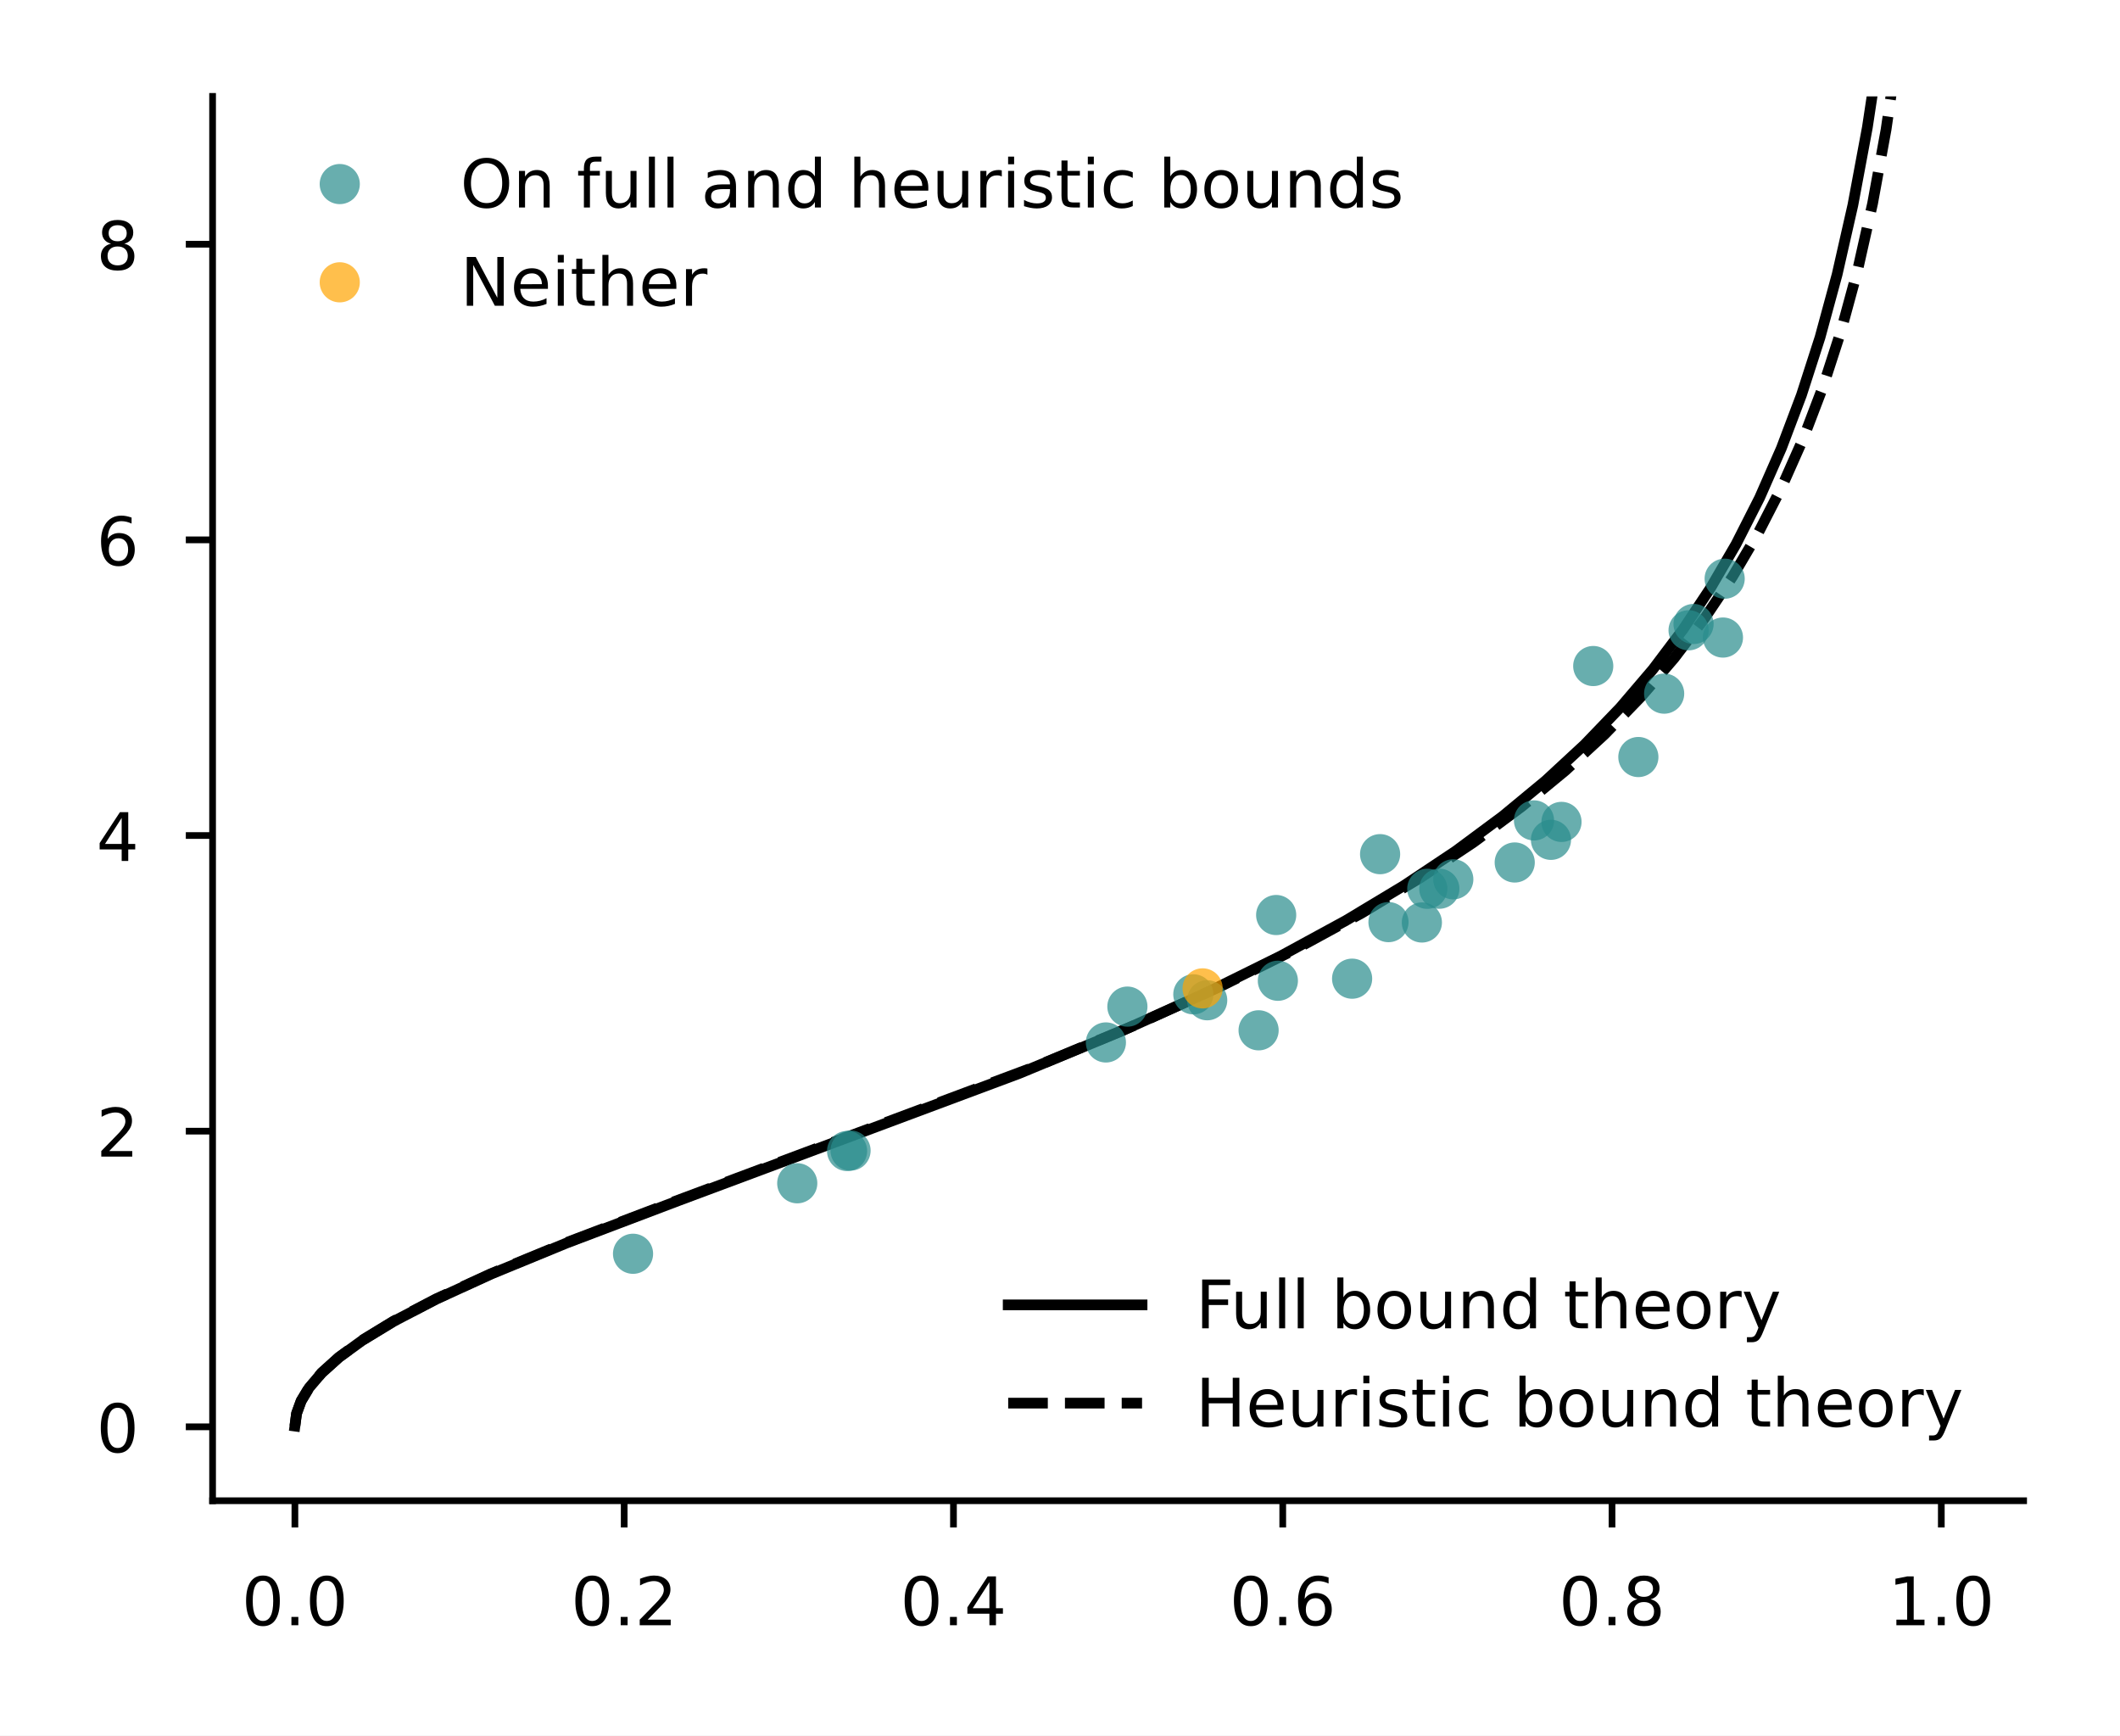
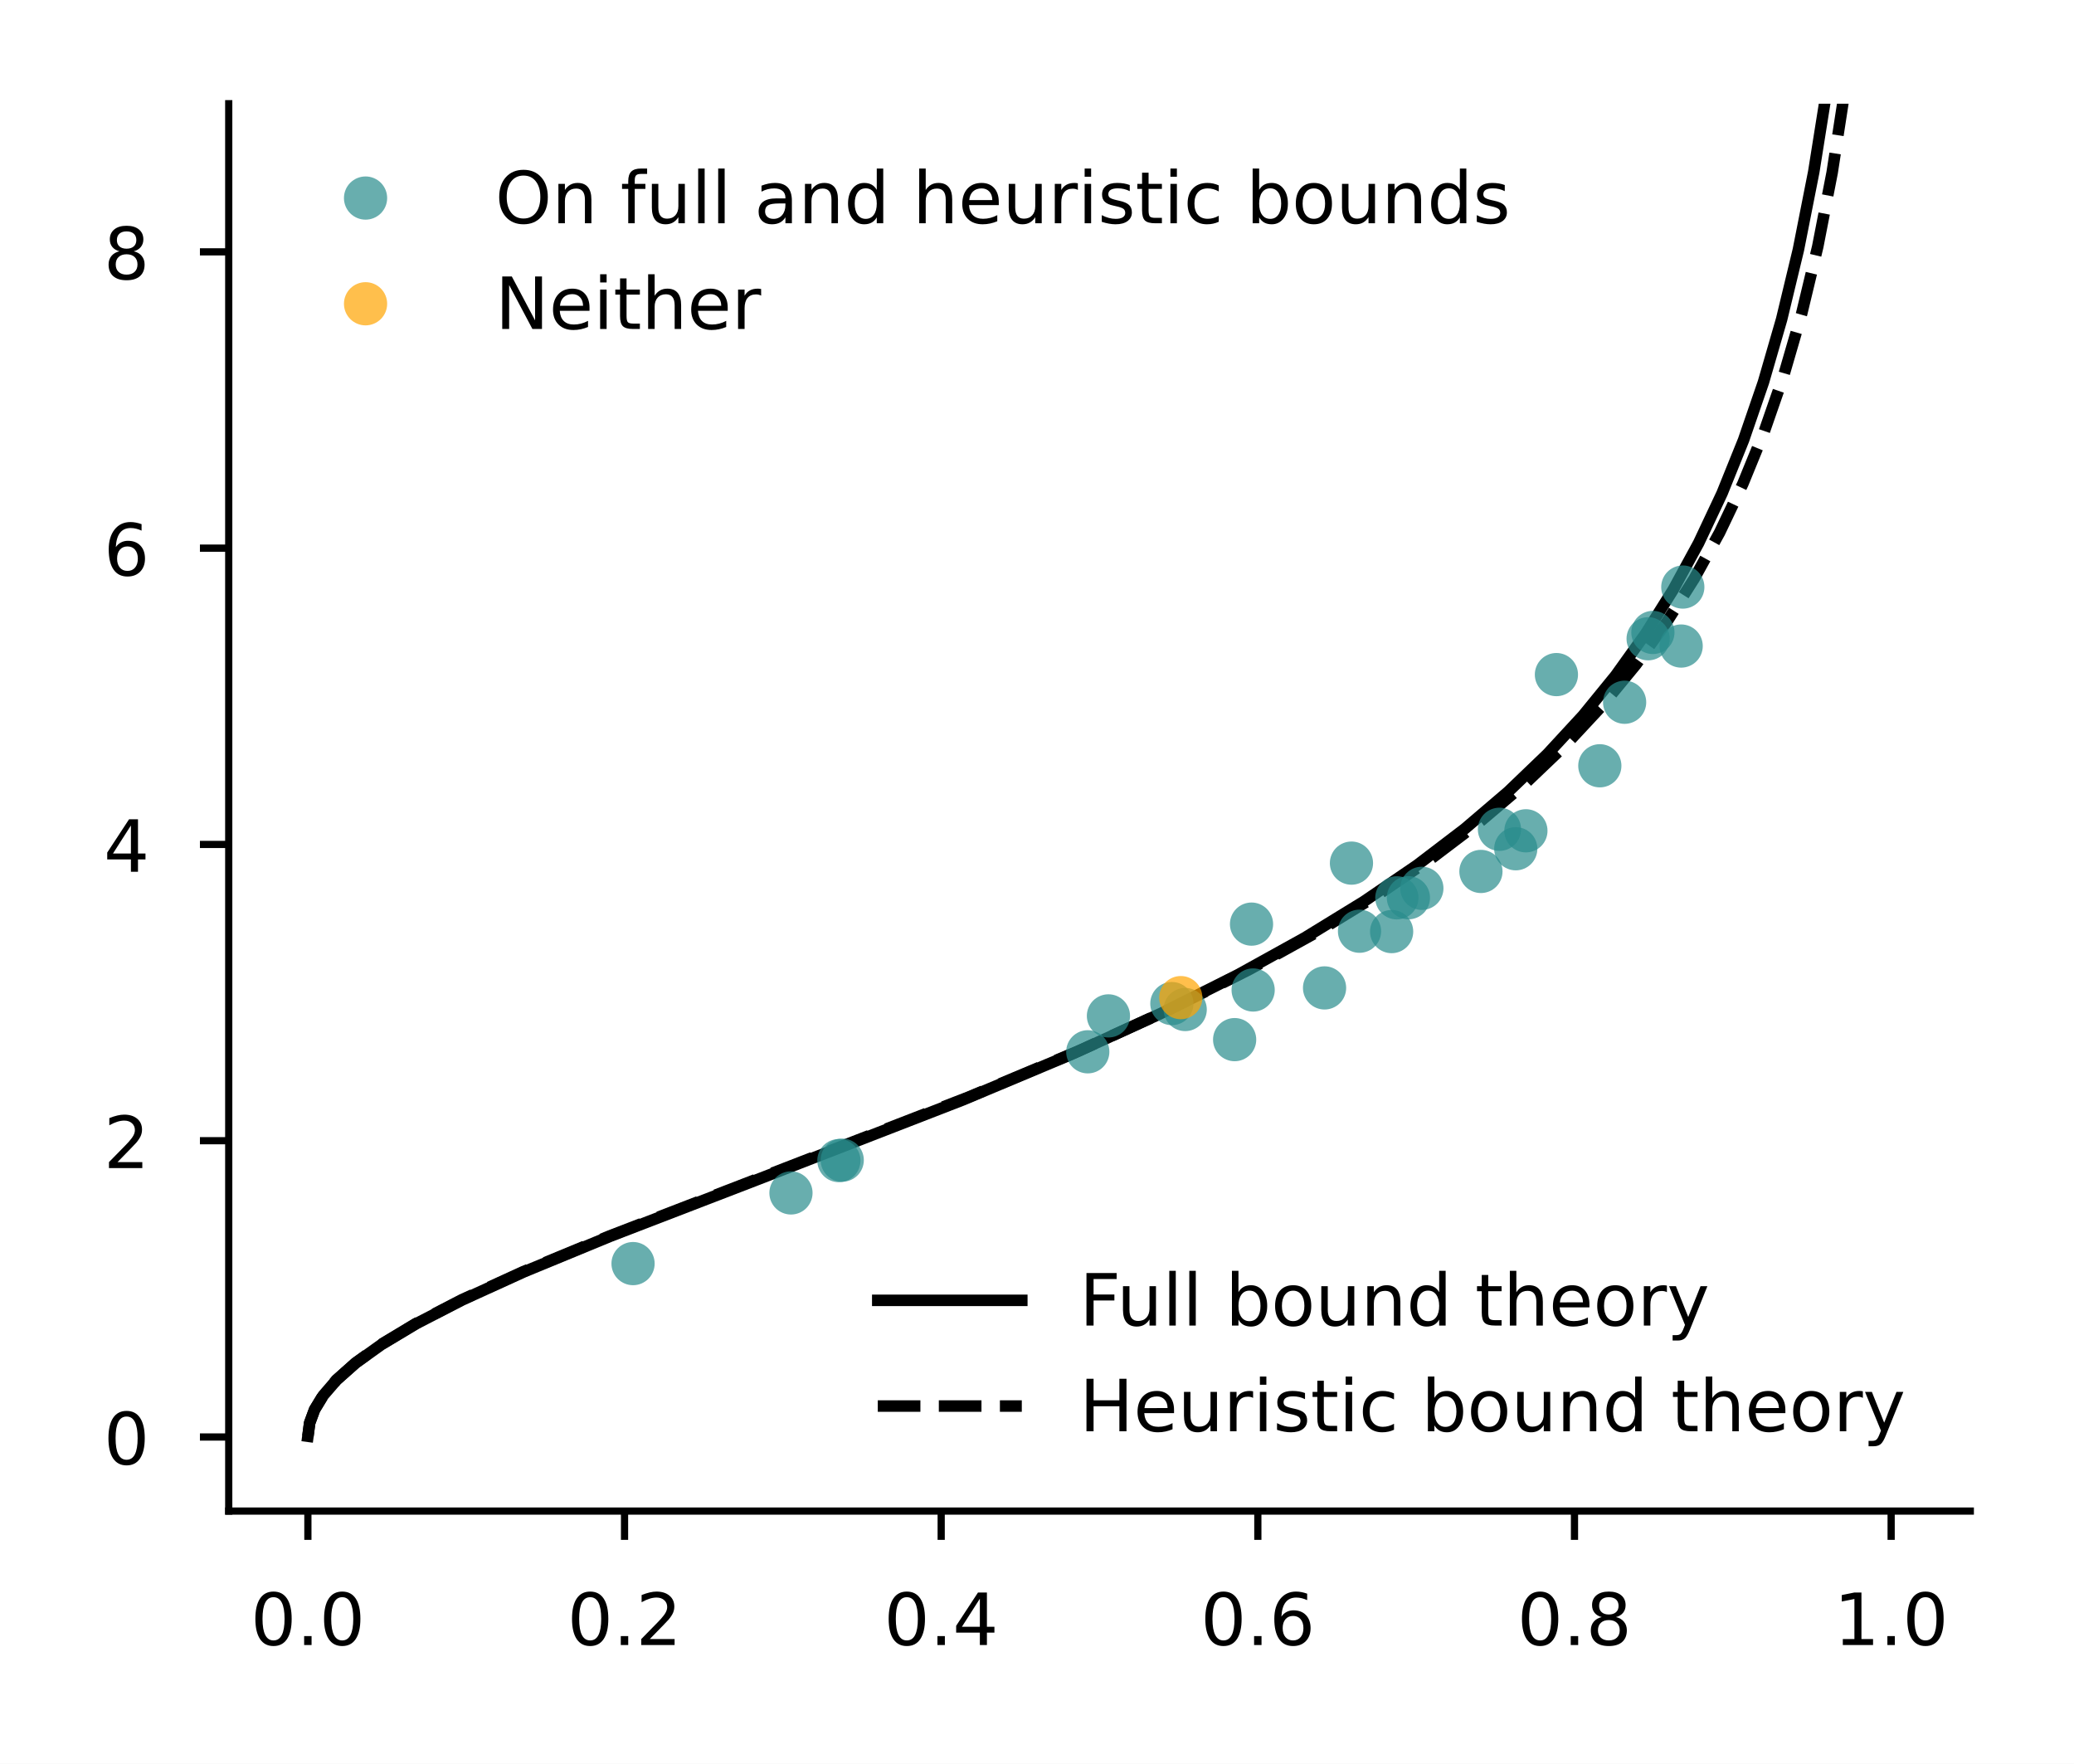
- <svg xmlns="http://www.w3.org/2000/svg" xmlns:xlink="http://www.w3.org/1999/xlink" width="158.371pt" height="129.639pt" viewBox="0 0 158.371 129.639" version="1.1">
+ <svg xmlns="http://www.w3.org/2000/svg" xmlns:xlink="http://www.w3.org/1999/xlink" width="144.001pt" height="122.439pt" viewBox="0 0 144.001 122.439" version="1.1">
  <defs>
    <style type="text/css">*{stroke-linejoin: round; stroke-linecap: butt}</style>
  </defs>
  <g id="figure_1">
    <g id="patch_1">
-       <path d="M 0 129.639  L 158.371 129.639  L 158.371 0  L 0 0  z " style="fill: #ffffff" />
+       <path d="M 0 122.439  L 144.001 122.439  L 144.001 0  L 0 0  z " style="fill: #ffffff" />
    </g>
    <g id="axes_1">
      <g id="patch_2">
-         <path d="M 15.881 112.1  L 151.171 112.1  L 151.171 7.2  L 15.881 7.2  z " style="fill: #ffffff" />
+         <path d="M 15.881 104.9  L 136.801 104.9  L 136.801 7.2  L 15.881 7.2  z " style="fill: #ffffff" />
      </g>
      <g id="matplotlib.axis_1">
        <g id="xtick_1">
          <g id="line2d_1">
            <defs>
-               <path id="m9c95bf9e25" d="M 0 0  L 0 2  " style="stroke: #000000; stroke-width: 0.5" />
+               <path id="m057f0fe4e8" d="M 0 0  L 0 2  " style="stroke: #000000; stroke-width: 0.5" />
            </defs>
            <g>
-               <use xlink:href="#m9c95bf9e25" x="22.03" y="112.1" style="stroke: #000000; stroke-width: 0.5" />
+               <use xlink:href="#m057f0fe4e8" x="21.377" y="104.9" style="stroke: #000000; stroke-width: 0.5" />
            </g>
          </g>
          <g id="text_1">
-             <g transform="translate(18.05464 121.3992) scale(0.05 -0.05)">
+             <g transform="translate(17.40149 114.1992) scale(0.05 -0.05)">
              <defs>
                <path id="DejaVuSans-30" d="M 2034 4250  Q 1547 4250 1301 3770  Q 1056 3291 1056 2328  Q 1056 1369 1301 889  Q 1547 409 2034 409  Q 2525 409 2770 889  Q 3016 1369 3016 2328  Q 3016 3291 2770 3770  Q 2525 4250 2034 4250  z M 2034 4750  Q 2819 4750 3233 4129  Q 3647 3509 3647 2328  Q 3647 1150 3233 529  Q 2819 -91 2034 -91  Q 1250 -91 836 529  Q 422 1150 422 2328  Q 422 3509 836 4129  Q 1250 4750 2034 4750  z " transform="scale(0.015625)" />
                <path id="DejaVuSans-2e" d="M 684 794  L 1344 794  L 1344 0  L 684 0  L 684 794  z " transform="scale(0.015625)" />
              </defs>
              <use xlink:href="#DejaVuSans-30" />
              <use xlink:href="#DejaVuSans-2e" x="63.623" />
              <use xlink:href="#DejaVuSans-30" x="95.41" />
            </g>
          </g>
        </g>
        <g id="xtick_2">
          <g id="line2d_2">
            <g>
-               <use xlink:href="#m9c95bf9e25" x="46.629" y="112.1" style="stroke: #000000; stroke-width: 0.5" />
+               <use xlink:href="#m057f0fe4e8" x="43.363" y="104.9" style="stroke: #000000; stroke-width: 0.5" />
            </g>
          </g>
          <g id="text_2">
-             <g transform="translate(42.65289 121.3992) scale(0.05 -0.05)">
+             <g transform="translate(39.38702 114.1992) scale(0.05 -0.05)">
              <defs>
                <path id="DejaVuSans-32" d="M 1228 531  L 3431 531  L 3431 0  L 469 0  L 469 531  Q 828 903 1448 1529  Q 2069 2156 2228 2338  Q 2531 2678 2651 2914  Q 2772 3150 2772 3378  Q 2772 3750 2511 3984  Q 2250 4219 1831 4219  Q 1534 4219 1204 4116  Q 875 4013 500 3803  L 500 4441  Q 881 4594 1212 4672  Q 1544 4750 1819 4750  Q 2544 4750 2975 4387  Q 3406 4025 3406 3419  Q 3406 3131 3298 2873  Q 3191 2616 2906 2266  Q 2828 2175 2409 1742  Q 1991 1309 1228 531  z " transform="scale(0.015625)" />
              </defs>
              <use xlink:href="#DejaVuSans-30" />
              <use xlink:href="#DejaVuSans-2e" x="63.623" />
              <use xlink:href="#DejaVuSans-32" x="95.41" />
            </g>
          </g>
        </g>
        <g id="xtick_3">
          <g id="line2d_3">
            <g>
-               <use xlink:href="#m9c95bf9e25" x="71.227" y="112.1" style="stroke: #000000; stroke-width: 0.5" />
+               <use xlink:href="#m057f0fe4e8" x="65.348" y="104.9" style="stroke: #000000; stroke-width: 0.5" />
            </g>
          </g>
          <g id="text_3">
-             <g transform="translate(67.25115 121.3992) scale(0.05 -0.05)">
+             <g transform="translate(61.37254 114.1992) scale(0.05 -0.05)">
              <defs>
                <path id="DejaVuSans-34" d="M 2419 4116  L 825 1625  L 2419 1625  L 2419 4116  z M 2253 4666  L 3047 4666  L 3047 1625  L 3713 1625  L 3713 1100  L 3047 1100  L 3047 0  L 2419 0  L 2419 1100  L 313 1100  L 313 1709  L 2253 4666  z " transform="scale(0.015625)" />
              </defs>
              <use xlink:href="#DejaVuSans-30" />
              <use xlink:href="#DejaVuSans-2e" x="63.623" />
              <use xlink:href="#DejaVuSans-34" x="95.41" />
            </g>
          </g>
        </g>
        <g id="xtick_4">
          <g id="line2d_4">
            <g>
-               <use xlink:href="#m9c95bf9e25" x="95.825" y="112.1" style="stroke: #000000; stroke-width: 0.5" />
+               <use xlink:href="#m057f0fe4e8" x="87.334" y="104.9" style="stroke: #000000; stroke-width: 0.5" />
            </g>
          </g>
          <g id="text_4">
-             <g transform="translate(91.84941 121.3992) scale(0.05 -0.05)">
+             <g transform="translate(83.35806 114.1992) scale(0.05 -0.05)">
              <defs>
                <path id="DejaVuSans-36" d="M 2113 2584  Q 1688 2584 1439 2293  Q 1191 2003 1191 1497  Q 1191 994 1439 701  Q 1688 409 2113 409  Q 2538 409 2786 701  Q 3034 994 3034 1497  Q 3034 2003 2786 2293  Q 2538 2584 2113 2584  z M 3366 4563  L 3366 3988  Q 3128 4100 2886 4159  Q 2644 4219 2406 4219  Q 1781 4219 1451 3797  Q 1122 3375 1075 2522  Q 1259 2794 1537 2939  Q 1816 3084 2150 3084  Q 2853 3084 3261 2657  Q 3669 2231 3669 1497  Q 3669 778 3244 343  Q 2819 -91 2113 -91  Q 1303 -91 875 529  Q 447 1150 447 2328  Q 447 3434 972 4092  Q 1497 4750 2381 4750  Q 2619 4750 2861 4703  Q 3103 4656 3366 4563  z " transform="scale(0.015625)" />
              </defs>
              <use xlink:href="#DejaVuSans-30" />
              <use xlink:href="#DejaVuSans-2e" x="63.623" />
              <use xlink:href="#DejaVuSans-36" x="95.41" />
            </g>
          </g>
        </g>
        <g id="xtick_5">
          <g id="line2d_5">
            <g>
-               <use xlink:href="#m9c95bf9e25" x="120.423" y="112.1" style="stroke: #000000; stroke-width: 0.5" />
+               <use xlink:href="#m057f0fe4e8" x="109.319" y="104.9" style="stroke: #000000; stroke-width: 0.5" />
            </g>
          </g>
          <g id="text_5">
-             <g transform="translate(116.4477 121.3992) scale(0.05 -0.05)">
+             <g transform="translate(105.3436 114.1992) scale(0.05 -0.05)">
              <defs>
                <path id="DejaVuSans-38" d="M 2034 2216  Q 1584 2216 1326 1975  Q 1069 1734 1069 1313  Q 1069 891 1326 650  Q 1584 409 2034 409  Q 2484 409 2743 651  Q 3003 894 3003 1313  Q 3003 1734 2745 1975  Q 2488 2216 2034 2216  z M 1403 2484  Q 997 2584 770 2862  Q 544 3141 544 3541  Q 544 4100 942 4425  Q 1341 4750 2034 4750  Q 2731 4750 3128 4425  Q 3525 4100 3525 3541  Q 3525 3141 3298 2862  Q 3072 2584 2669 2484  Q 3125 2378 3379 2068  Q 3634 1759 3634 1313  Q 3634 634 3220 271  Q 2806 -91 2034 -91  Q 1263 -91 848 271  Q 434 634 434 1313  Q 434 1759 690 2068  Q 947 2378 1403 2484  z M 1172 3481  Q 1172 3119 1398 2916  Q 1625 2713 2034 2713  Q 2441 2713 2670 2916  Q 2900 3119 2900 3481  Q 2900 3844 2670 4047  Q 2441 4250 2034 4250  Q 1625 4250 1398 4047  Q 1172 3844 1172 3481  z " transform="scale(0.015625)" />
              </defs>
              <use xlink:href="#DejaVuSans-30" />
              <use xlink:href="#DejaVuSans-2e" x="63.623" />
              <use xlink:href="#DejaVuSans-38" x="95.41" />
            </g>
          </g>
        </g>
        <g id="xtick_6">
          <g id="line2d_6">
            <g>
-               <use xlink:href="#m9c95bf9e25" x="145.022" y="112.1" style="stroke: #000000; stroke-width: 0.5" />
+               <use xlink:href="#m057f0fe4e8" x="131.305" y="104.9" style="stroke: #000000; stroke-width: 0.5" />
            </g>
          </g>
          <g id="text_6">
-             <g transform="translate(141.0459 121.3992) scale(0.05 -0.05)">
+             <g transform="translate(127.3291 114.1992) scale(0.05 -0.05)">
              <defs>
                <path id="DejaVuSans-31" d="M 794 531  L 1825 531  L 1825 4091  L 703 3866  L 703 4441  L 1819 4666  L 2450 4666  L 2450 531  L 3481 531  L 3481 0  L 794 0  L 794 531  z " transform="scale(0.015625)" />
              </defs>
              <use xlink:href="#DejaVuSans-31" />
              <use xlink:href="#DejaVuSans-2e" x="63.623" />
              <use xlink:href="#DejaVuSans-30" x="95.41" />
            </g>
          </g>
        </g>
      </g>
      <g id="matplotlib.axis_2">
        <g id="ytick_1">
          <g id="line2d_7">
            <defs>
-               <path id="me7a0c58dff" d="M 0 0  L -2 0  " style="stroke: #000000; stroke-width: 0.5" />
+               <path id="m18bd656905" d="M 0 0  L -2 0  " style="stroke: #000000; stroke-width: 0.5" />
            </defs>
            <g>
-               <use xlink:href="#me7a0c58dff" x="15.881" y="106.579" style="stroke: #000000; stroke-width: 0.5" />
+               <use xlink:href="#m18bd656905" x="15.881" y="99.758" style="stroke: #000000; stroke-width: 0.5" />
            </g>
          </g>
          <g id="text_7">
-             <g transform="translate(7.2 108.4786) scale(0.05 -0.05)">
+             <g transform="translate(7.2 101.6575) scale(0.05 -0.05)">
              <use xlink:href="#DejaVuSans-30" />
            </g>
          </g>
        </g>
        <g id="ytick_2">
          <g id="line2d_8">
            <g>
-               <use xlink:href="#me7a0c58dff" x="15.881" y="84.495" style="stroke: #000000; stroke-width: 0.5" />
+               <use xlink:href="#m18bd656905" x="15.881" y="79.189" style="stroke: #000000; stroke-width: 0.5" />
            </g>
          </g>
          <g id="text_8">
-             <g transform="translate(7.2 86.39435) scale(0.05 -0.05)">
+             <g transform="translate(7.2 81.08908) scale(0.05 -0.05)">
              <use xlink:href="#DejaVuSans-32" />
            </g>
          </g>
        </g>
        <g id="ytick_3">
          <g id="line2d_9">
            <g>
-               <use xlink:href="#me7a0c58dff" x="15.881" y="62.411" style="stroke: #000000; stroke-width: 0.5" />
+               <use xlink:href="#m18bd656905" x="15.881" y="58.621" style="stroke: #000000; stroke-width: 0.5" />
            </g>
          </g>
          <g id="text_9">
-             <g transform="translate(7.2 64.31014) scale(0.05 -0.05)">
+             <g transform="translate(7.2 60.52066) scale(0.05 -0.05)">
              <use xlink:href="#DejaVuSans-34" />
            </g>
          </g>
        </g>
        <g id="ytick_4">
          <g id="line2d_10">
            <g>
-               <use xlink:href="#me7a0c58dff" x="15.881" y="40.326" style="stroke: #000000; stroke-width: 0.5" />
+               <use xlink:href="#m18bd656905" x="15.881" y="38.053" style="stroke: #000000; stroke-width: 0.5" />
            </g>
          </g>
          <g id="text_10">
-             <g transform="translate(7.2 42.22592) scale(0.05 -0.05)">
+             <g transform="translate(7.2 39.95224) scale(0.05 -0.05)">
              <use xlink:href="#DejaVuSans-36" />
            </g>
          </g>
        </g>
        <g id="ytick_5">
          <g id="line2d_11">
            <g>
-               <use xlink:href="#me7a0c58dff" x="15.881" y="18.242" style="stroke: #000000; stroke-width: 0.5" />
+               <use xlink:href="#m18bd656905" x="15.881" y="17.484" style="stroke: #000000; stroke-width: 0.5" />
            </g>
          </g>
          <g id="text_11">
-             <g transform="translate(7.2 20.14172) scale(0.05 -0.05)">
+             <g transform="translate(7.2 19.38382) scale(0.05 -0.05)">
              <use xlink:href="#DejaVuSans-38" />
            </g>
          </g>
        </g>
      </g>
      <g id="line2d_12">
-         <path d="M 22.031 106.524  L 22.154 105.585  L 22.496 104.647  L 23.095 103.653  L 24.036 102.549  L 25.326 101.389  L 27.074 100.119  L 29.437 98.684  L 32.621 97.028  L 36.728 95.15  L 42.372 92.832  L 50.678 89.685  L 76.124 80.188  L 83.726 77.041  L 90.093 74.17  L 95.678 71.41  L 100.544 68.76  L 104.857 66.165  L 108.748 63.57  L 112.248 60.975  L 115.453 58.325  L 118.376 55.62  L 121.032 52.859  L 123.483 49.988  L 125.733 47.007  L 127.787 43.915  L 129.684 40.658  L 131.45 37.179  L 133.075 33.48  L 134.576 29.505  L 135.963 25.199  L 137.239 20.506  L 138.417 15.316  L 139.498 9.519  L 140.474 3.059  L 140.987 -1  L 140.987 -1  " clip-path="url(#p495492efd8)" style="fill: none; stroke: #000000; stroke-width: 0.8; stroke-linecap: square" />
+         <path d="M 21.378 99.706  L 21.5 98.781  L 21.843 97.855  L 22.438 96.878  L 23.369 95.798  L 24.701 94.616  L 26.497 93.33  L 28.9 91.89  L 32.089 90.245  L 36.378 88.291  L 42.365 85.823  L 52.514 81.915  L 66.837 76.361  L 74.434 73.173  L 80.621 70.345  L 85.95 67.671  L 90.593 65.1  L 94.698 62.58  L 98.389 60.061  L 101.695 57.541  L 104.707 54.97  L 107.439 52.348  L 109.908 49.674  L 112.173 46.897  L 114.273 43.966  L 116.175 40.932  L 117.941 37.693  L 119.564 34.247  L 121.059 30.545  L 122.438 26.534  L 123.702 22.164  L 124.866 17.33  L 125.932 11.931  L 126.898 5.863  L 127.762 -1  L 127.762 -1  " clip-path="url(#paff501b8c5)" style="fill: none; stroke: #000000; stroke-width: 0.8; stroke-linecap: square" />
      </g>
      <g id="line2d_13">
-         <path d="M 22.031 106.524  L 22.153 105.585  L 22.494 104.647  L 23.089 103.653  L 24.025 102.549  L 25.308 101.389  L 27.047 100.119  L 29.399 98.684  L 32.568 97.028  L 36.658 95.15  L 42.281 92.832  L 50.418 89.74  L 77.295 79.691  L 84.854 76.544  L 91.191 73.673  L 96.76 70.913  L 101.72 68.208  L 106.12 65.558  L 110.094 62.907  L 113.67 60.257  L 116.947 57.552  L 119.88 54.847  L 122.604 52.031  L 125.072 49.16  L 127.342 46.179  L 129.417 43.087  L 131.335 39.829  L 133.091 36.406  L 134.709 32.762  L 136.182 28.898  L 137.54 24.702  L 138.77 20.174  L 139.887 15.206  L 140.895 9.684  L 141.784 3.556  L 142.319 -1  L 142.319 -1  " clip-path="url(#p495492efd8)" style="fill: none; stroke-dasharray: 2.96,1.28; stroke-dashoffset: 0; stroke: #000000; stroke-width: 0.8" />
+         <path d="M 21.378 99.706  L 21.5 98.781  L 21.84 97.855  L 22.432 96.878  L 23.358 95.798  L 24.683 94.616  L 26.47 93.33  L 28.862 91.89  L 32.036 90.245  L 36.309 88.291  L 42.276 85.823  L 52.274 81.966  L 67.265 76.156  L 74.985 72.916  L 81.287 70.037  L 86.724 67.311  L 91.468 64.689  L 95.669 62.118  L 99.449 59.547  L 102.838 56.976  L 105.928 54.353  L 108.732 51.679  L 111.268 48.954  L 113.594 46.126  L 115.713 43.195  L 117.635 40.161  L 119.393 36.973  L 121.012 33.579  L 122.504 29.928  L 123.859 26.02  L 125.098 21.752  L 126.208 17.124  L 127.209 11.982  L 128.098 6.223  L 128.876 -0.307  L 128.947 -1  L 128.947 -1  " clip-path="url(#paff501b8c5)" style="fill: none; stroke-dasharray: 2.96,1.28; stroke-dashoffset: 0; stroke: #000000; stroke-width: 0.8" />
      </g>
      <g id="line2d_14">
        <defs>
-           <path id="m8370aeedd7" d="M 0 1.5  C 0.398 1.5 0.779 1.342 1.061 1.061  C 1.342 0.779 1.5 0.398 1.5 0  C 1.5 -0.398 1.342 -0.779 1.061 -1.061  C 0.779 -1.342 0.398 -1.5 0 -1.5  C -0.398 -1.5 -0.779 -1.342 -1.061 -1.061  C -1.342 -0.779 -1.5 -0.398 -1.5 0  C -1.5 0.398 -1.342 0.779 -1.061 1.061  C -0.779 1.342 -0.398 1.5 0 1.5  z " />
+           <path id="mcf1215b826" d="M 0 1.5  C 0.398 1.5 0.779 1.342 1.061 1.061  C 1.342 0.779 1.5 0.398 1.5 0  C 1.5 -0.398 1.342 -0.779 1.061 -1.061  C 0.779 -1.342 0.398 -1.5 0 -1.5  C -0.398 -1.5 -0.779 -1.342 -1.061 -1.061  C -1.342 -0.779 -1.5 -0.398 -1.5 0  C -1.5 0.398 -1.342 0.779 -1.061 1.061  C -0.779 1.342 -0.398 1.5 0 1.5  z " />
        </defs>
-         <g clip-path="url(#p495492efd8)">
-           <use xlink:href="#m8370aeedd7" x="82.614" y="77.868" style="fill: #298c8c; fill-opacity: 0.7" />
+         <g clip-path="url(#paff501b8c5)">
+           <use xlink:href="#mcf1215b826" x="75.526" y="73.017" style="fill: #298c8c; fill-opacity: 0.7" />
        </g>
      </g>
      <g id="line2d_15">
-         <g clip-path="url(#p495492efd8)">
-           <use xlink:href="#m8370aeedd7" x="59.557" y="88.387" style="fill: #298c8c; fill-opacity: 0.7" />
+         <g clip-path="url(#paff501b8c5)">
+           <use xlink:href="#mcf1215b826" x="54.918" y="82.814" style="fill: #298c8c; fill-opacity: 0.7" />
        </g>
      </g>
      <g id="line2d_16">
-         <g clip-path="url(#p495492efd8)">
-           <use xlink:href="#m8370aeedd7" x="116.649" y="61.394" style="fill: #298c8c; fill-opacity: 0.7" />
+         <g clip-path="url(#paff501b8c5)">
+           <use xlink:href="#mcf1215b826" x="105.946" y="57.675" style="fill: #298c8c; fill-opacity: 0.7" />
        </g>
      </g>
      <g id="line2d_17">
-         <g clip-path="url(#p495492efd8)">
-           <use xlink:href="#m8370aeedd7" x="106.622" y="66.391" style="fill: #298c8c; fill-opacity: 0.7" />
+         <g clip-path="url(#paff501b8c5)">
+           <use xlink:href="#mcf1215b826" x="96.984" y="62.328" style="fill: #298c8c; fill-opacity: 0.7" />
        </g>
      </g>
      <g id="line2d_18">
-         <g clip-path="url(#p495492efd8)">
-           <use xlink:href="#m8370aeedd7" x="89.146" y="74.273" style="fill: #298c8c; fill-opacity: 0.7" />
+         <g clip-path="url(#paff501b8c5)">
+           <use xlink:href="#mcf1215b826" x="81.364" y="69.669" style="fill: #298c8c; fill-opacity: 0.7" />
        </g>
      </g>
      <g id="line2d_19">
-         <g clip-path="url(#p495492efd8)">
-           <use xlink:href="#m8370aeedd7" x="103.098" y="63.804" style="fill: #298c8c; fill-opacity: 0.7" />
+         <g clip-path="url(#paff501b8c5)">
+           <use xlink:href="#mcf1215b826" x="93.834" y="59.919" style="fill: #298c8c; fill-opacity: 0.7" />
        </g>
      </g>
      <g id="line2d_20">
-         <g clip-path="url(#p495492efd8)">
-           <use xlink:href="#m8370aeedd7" x="103.724" y="68.88" style="fill: #298c8c; fill-opacity: 0.7" />
+         <g clip-path="url(#paff501b8c5)">
+           <use xlink:href="#mcf1215b826" x="94.393" y="64.646" style="fill: #298c8c; fill-opacity: 0.7" />
        </g>
      </g>
      <g id="line2d_21">
-         <g clip-path="url(#p495492efd8)">
-           <use xlink:href="#m8370aeedd7" x="119.02" y="49.751" style="fill: #298c8c; fill-opacity: 0.7" />
+         <g clip-path="url(#paff501b8c5)">
+           <use xlink:href="#mcf1215b826" x="108.065" y="46.831" style="fill: #298c8c; fill-opacity: 0.7" />
        </g>
      </g>
      <g id="line2d_22">
-         <g clip-path="url(#p495492efd8)">
-           <use xlink:href="#m8370aeedd7" x="122.391" y="56.548" style="fill: #298c8c; fill-opacity: 0.7" />
+         <g clip-path="url(#paff501b8c5)">
+           <use xlink:href="#mcf1215b826" x="111.078" y="53.161" style="fill: #298c8c; fill-opacity: 0.7" />
        </g>
      </g>
      <g id="line2d_23">
-         <g clip-path="url(#p495492efd8)">
-           <use xlink:href="#m8370aeedd7" x="95.461" y="73.26" style="fill: #298c8c; fill-opacity: 0.7" />
+         <g clip-path="url(#paff501b8c5)">
+           <use xlink:href="#mcf1215b826" x="87.008" y="68.726" style="fill: #298c8c; fill-opacity: 0.7" />
        </g>
      </g>
      <g id="line2d_24">
-         <g clip-path="url(#p495492efd8)">
-           <use xlink:href="#m8370aeedd7" x="84.22" y="75.191" style="fill: #298c8c; fill-opacity: 0.7" />
+         <g clip-path="url(#paff501b8c5)">
+           <use xlink:href="#mcf1215b826" x="76.961" y="70.524" style="fill: #298c8c; fill-opacity: 0.7" />
        </g>
      </g>
      <g id="line2d_25">
-         <g clip-path="url(#p495492efd8)">
-           <use xlink:href="#m8370aeedd7" x="106.219" y="68.907" style="fill: #298c8c; fill-opacity: 0.7" />
+         <g clip-path="url(#paff501b8c5)">
+           <use xlink:href="#mcf1215b826" x="96.623" y="64.672" style="fill: #298c8c; fill-opacity: 0.7" />
        </g>
      </g>
      <g id="line2d_26">
-         <g clip-path="url(#p495492efd8)">
-           <use xlink:href="#m8370aeedd7" x="90.182" y="74.716" style="fill: #298c8c; fill-opacity: 0.7" />
+         <g clip-path="url(#paff501b8c5)">
+           <use xlink:href="#mcf1215b826" x="82.29" y="70.082" style="fill: #298c8c; fill-opacity: 0.7" />
        </g>
      </g>
      <g id="line2d_27">
        <defs>
-           <path id="m769f456459" d="M 0 1.5  C 0.398 1.5 0.779 1.342 1.061 1.061  C 1.342 0.779 1.5 0.398 1.5 0  C 1.5 -0.398 1.342 -0.779 1.061 -1.061  C 0.779 -1.342 0.398 -1.5 0 -1.5  C -0.398 -1.5 -0.779 -1.342 -1.061 -1.061  C -1.342 -0.779 -1.5 -0.398 -1.5 0  C -1.5 0.398 -1.342 0.779 -1.061 1.061  C -0.779 1.342 -0.398 1.5 0 1.5  z " />
+           <path id="m509071a443" d="M 0 1.5  C 0.398 1.5 0.779 1.342 1.061 1.061  C 1.342 0.779 1.5 0.398 1.5 0  C 1.5 -0.398 1.342 -0.779 1.061 -1.061  C 0.779 -1.342 0.398 -1.5 0 -1.5  C -0.398 -1.5 -0.779 -1.342 -1.061 -1.061  C -1.342 -0.779 -1.5 -0.398 -1.5 0  C -1.5 0.398 -1.342 0.779 -1.061 1.061  C -0.779 1.342 -0.398 1.5 0 1.5  z " />
        </defs>
-         <g clip-path="url(#p495492efd8)">
-           <use xlink:href="#m769f456459" x="89.839" y="73.829" style="fill: #ffa500; fill-opacity: 0.7" />
+         <g clip-path="url(#paff501b8c5)">
+           <use xlink:href="#m509071a443" x="81.984" y="69.256" style="fill: #ffa500; fill-opacity: 0.7" />
        </g>
      </g>
      <g id="line2d_28">
-         <g clip-path="url(#p495492efd8)">
-           <use xlink:href="#m8370aeedd7" x="101.007" y="73.105" style="fill: #298c8c; fill-opacity: 0.7" />
+         <g clip-path="url(#paff501b8c5)">
+           <use xlink:href="#mcf1215b826" x="91.966" y="68.582" style="fill: #298c8c; fill-opacity: 0.7" />
        </g>
      </g>
      <g id="line2d_29">
-         <g clip-path="url(#p495492efd8)">
-           <use xlink:href="#m8370aeedd7" x="95.334" y="68.35" style="fill: #298c8c; fill-opacity: 0.7" />
+         <g clip-path="url(#paff501b8c5)">
+           <use xlink:href="#mcf1215b826" x="86.895" y="64.153" style="fill: #298c8c; fill-opacity: 0.7" />
        </g>
      </g>
      <g id="line2d_30">
-         <g clip-path="url(#p495492efd8)">
-           <use xlink:href="#m8370aeedd7" x="113.155" y="64.425" style="fill: #298c8c; fill-opacity: 0.7" />
+         <g clip-path="url(#paff501b8c5)">
+           <use xlink:href="#mcf1215b826" x="102.823" y="60.497" style="fill: #298c8c; fill-opacity: 0.7" />
        </g>
      </g>
      <g id="line2d_31">
-         <g clip-path="url(#p495492efd8)">
-           <use xlink:href="#m8370aeedd7" x="124.317" y="51.813" style="fill: #298c8c; fill-opacity: 0.7" />
+         <g clip-path="url(#paff501b8c5)">
+           <use xlink:href="#mcf1215b826" x="112.8" y="48.751" style="fill: #298c8c; fill-opacity: 0.7" />
        </g>
      </g>
      <g id="line2d_32">
-         <g clip-path="url(#p495492efd8)">
-           <use xlink:href="#m8370aeedd7" x="94.022" y="76.961" style="fill: #298c8c; fill-opacity: 0.7" />
+         <g clip-path="url(#paff501b8c5)">
+           <use xlink:href="#mcf1215b826" x="85.723" y="72.172" style="fill: #298c8c; fill-opacity: 0.7" />
        </g>
      </g>
      <g id="line2d_33">
-         <g clip-path="url(#p495492efd8)">
-           <use xlink:href="#m8370aeedd7" x="47.29" y="93.653" style="fill: #298c8c; fill-opacity: 0.7" />
+         <g clip-path="url(#paff501b8c5)">
+           <use xlink:href="#mcf1215b826" x="43.954" y="87.72" style="fill: #298c8c; fill-opacity: 0.7" />
        </g>
      </g>
      <g id="line2d_34">
-         <g clip-path="url(#p495492efd8)">
-           <use xlink:href="#m8370aeedd7" x="126.514" y="46.61" style="fill: #298c8c; fill-opacity: 0.7" />
+         <g clip-path="url(#paff501b8c5)">
+           <use xlink:href="#mcf1215b826" x="114.763" y="43.905" style="fill: #298c8c; fill-opacity: 0.7" />
        </g>
      </g>
      <g id="line2d_35">
-         <g clip-path="url(#p495492efd8)">
-           <use xlink:href="#m8370aeedd7" x="115.862" y="62.733" style="fill: #298c8c; fill-opacity: 0.7" />
+         <g clip-path="url(#paff501b8c5)">
+           <use xlink:href="#mcf1215b826" x="105.242" y="58.921" style="fill: #298c8c; fill-opacity: 0.7" />
        </g>
      </g>
      <g id="line2d_36">
-         <g clip-path="url(#p495492efd8)">
-           <use xlink:href="#m8370aeedd7" x="114.594" y="61.282" style="fill: #298c8c; fill-opacity: 0.7" />
+         <g clip-path="url(#paff501b8c5)">
+           <use xlink:href="#mcf1215b826" x="104.109" y="57.57" style="fill: #298c8c; fill-opacity: 0.7" />
        </g>
      </g>
      <g id="line2d_37">
-         <g clip-path="url(#p495492efd8)">
-           <use xlink:href="#m8370aeedd7" x="63.28" y="85.977" style="fill: #298c8c; fill-opacity: 0.7" />
+         <g clip-path="url(#paff501b8c5)">
+           <use xlink:href="#mcf1215b826" x="58.245" y="80.57" style="fill: #298c8c; fill-opacity: 0.7" />
        </g>
      </g>
      <g id="line2d_38">
-         <g clip-path="url(#p495492efd8)">
-           <use xlink:href="#m8370aeedd7" x="128.71" y="47.623" style="fill: #298c8c; fill-opacity: 0.7" />
+         <g clip-path="url(#paff501b8c5)">
+           <use xlink:href="#mcf1215b826" x="116.726" y="44.849" style="fill: #298c8c; fill-opacity: 0.7" />
        </g>
      </g>
      <g id="line2d_39">
-         <g clip-path="url(#p495492efd8)">
-           <use xlink:href="#m8370aeedd7" x="128.838" y="43.227" style="fill: #298c8c; fill-opacity: 0.7" />
+         <g clip-path="url(#paff501b8c5)">
+           <use xlink:href="#mcf1215b826" x="116.84" y="40.754" style="fill: #298c8c; fill-opacity: 0.7" />
        </g>
      </g>
      <g id="line2d_40">
-         <g clip-path="url(#p495492efd8)">
-           <use xlink:href="#m8370aeedd7" x="108.566" y="65.682" style="fill: #298c8c; fill-opacity: 0.7" />
+         <g clip-path="url(#paff501b8c5)">
+           <use xlink:href="#mcf1215b826" x="98.722" y="61.668" style="fill: #298c8c; fill-opacity: 0.7" />
        </g>
      </g>
      <g id="line2d_41">
-         <g clip-path="url(#p495492efd8)">
-           <use xlink:href="#m8370aeedd7" x="63.539" y="85.944" style="fill: #298c8c; fill-opacity: 0.7" />
+         <g clip-path="url(#paff501b8c5)">
+           <use xlink:href="#mcf1215b826" x="58.477" y="80.539" style="fill: #298c8c; fill-opacity: 0.7" />
        </g>
      </g>
      <g id="line2d_42">
-         <g clip-path="url(#p495492efd8)">
-           <use xlink:href="#m8370aeedd7" x="126.143" y="47.081" style="fill: #298c8c; fill-opacity: 0.7" />
+         <g clip-path="url(#paff501b8c5)">
+           <use xlink:href="#mcf1215b826" x="114.432" y="44.343" style="fill: #298c8c; fill-opacity: 0.7" />
        </g>
      </g>
      <g id="line2d_43">
-         <g clip-path="url(#p495492efd8)">
-           <use xlink:href="#m8370aeedd7" x="107.522" y="66.385" style="fill: #298c8c; fill-opacity: 0.7" />
+         <g clip-path="url(#paff501b8c5)">
+           <use xlink:href="#mcf1215b826" x="97.788" y="62.322" style="fill: #298c8c; fill-opacity: 0.7" />
        </g>
      </g>
      <g id="patch_3">
-         <path d="M 15.881 112.1  L 15.881 7.2  " style="fill: none; stroke: #000000; stroke-width: 0.5; stroke-linejoin: miter; stroke-linecap: square" />
+         <path d="M 15.881 104.9  L 15.881 7.2  " style="fill: none; stroke: #000000; stroke-width: 0.5; stroke-linejoin: miter; stroke-linecap: square" />
      </g>
      <g id="patch_4">
-         <path d="M 15.881 112.1  L 151.171 112.1  " style="fill: none; stroke: #000000; stroke-width: 0.5; stroke-linejoin: miter; stroke-linecap: square" />
+         <path d="M 15.881 104.9  L 136.801 104.9  " style="fill: none; stroke: #000000; stroke-width: 0.5; stroke-linejoin: miter; stroke-linecap: square" />
      </g>
      <g id="legend_1">
        <g id="line2d_44">
          <g>
-             <use xlink:href="#m8370aeedd7" x="25.381" y="13.749" style="fill: #298c8c; fill-opacity: 0.7" />
+             <use xlink:href="#mcf1215b826" x="25.381" y="13.749" style="fill: #298c8c; fill-opacity: 0.7" />
          </g>
        </g>
        <g id="text_12">
          <g transform="translate(34.38125 15.49922) scale(0.05 -0.05)">
            <defs>
              <path id="DejaVuSans-4f" d="M 2522 4238  Q 1834 4238 1429 3725  Q 1025 3213 1025 2328  Q 1025 1447 1429 934  Q 1834 422 2522 422  Q 3209 422 3611 934  Q 4013 1447 4013 2328  Q 4013 3213 3611 3725  Q 3209 4238 2522 4238  z M 2522 4750  Q 3503 4750 4090 4092  Q 4678 3434 4678 2328  Q 4678 1225 4090 567  Q 3503 -91 2522 -91  Q 1538 -91 948 565  Q 359 1222 359 2328  Q 359 3434 948 4092  Q 1538 4750 2522 4750  z " transform="scale(0.015625)" />
              <path id="DejaVuSans-6e" d="M 3513 2113  L 3513 0  L 2938 0  L 2938 2094  Q 2938 2591 2744 2837  Q 2550 3084 2163 3084  Q 1697 3084 1428 2787  Q 1159 2491 1159 1978  L 1159 0  L 581 0  L 581 3500  L 1159 3500  L 1159 2956  Q 1366 3272 1645 3428  Q 1925 3584 2291 3584  Q 2894 3584 3203 3211  Q 3513 2838 3513 2113  z " transform="scale(0.015625)" />
              <path id="DejaVuSans-20" transform="scale(0.015625)" />
              <path id="DejaVuSans-66" d="M 2375 4863  L 2375 4384  L 1825 4384  Q 1516 4384 1395 4259  Q 1275 4134 1275 3809  L 1275 3500  L 2222 3500  L 2222 3053  L 1275 3053  L 1275 0  L 697 0  L 697 3053  L 147 3053  L 147 3500  L 697 3500  L 697 3744  Q 697 4328 969 4595  Q 1241 4863 1831 4863  L 2375 4863  z " transform="scale(0.015625)" />
              <path id="DejaVuSans-75" d="M 544 1381  L 544 3500  L 1119 3500  L 1119 1403  Q 1119 906 1312 657  Q 1506 409 1894 409  Q 2359 409 2629 706  Q 2900 1003 2900 1516  L 2900 3500  L 3475 3500  L 3475 0  L 2900 0  L 2900 538  Q 2691 219 2414 64  Q 2138 -91 1772 -91  Q 1169 -91 856 284  Q 544 659 544 1381  z M 1991 3584  L 1991 3584  z " transform="scale(0.015625)" />
              <path id="DejaVuSans-6c" d="M 603 4863  L 1178 4863  L 1178 0  L 603 0  L 603 4863  z " transform="scale(0.015625)" />
              <path id="DejaVuSans-61" d="M 2194 1759  Q 1497 1759 1228 1600  Q 959 1441 959 1056  Q 959 750 1161 570  Q 1363 391 1709 391  Q 2188 391 2477 730  Q 2766 1069 2766 1631  L 2766 1759  L 2194 1759  z M 3341 1997  L 3341 0  L 2766 0  L 2766 531  Q 2569 213 2275 61  Q 1981 -91 1556 -91  Q 1019 -91 701 211  Q 384 513 384 1019  Q 384 1609 779 1909  Q 1175 2209 1959 2209  L 2766 2209  L 2766 2266  Q 2766 2663 2505 2880  Q 2244 3097 1772 3097  Q 1472 3097 1187 3025  Q 903 2953 641 2809  L 641 3341  Q 956 3463 1253 3523  Q 1550 3584 1831 3584  Q 2591 3584 2966 3190  Q 3341 2797 3341 1997  z " transform="scale(0.015625)" />
              <path id="DejaVuSans-64" d="M 2906 2969  L 2906 4863  L 3481 4863  L 3481 0  L 2906 0  L 2906 525  Q 2725 213 2448 61  Q 2172 -91 1784 -91  Q 1150 -91 751 415  Q 353 922 353 1747  Q 353 2572 751 3078  Q 1150 3584 1784 3584  Q 2172 3584 2448 3432  Q 2725 3281 2906 2969  z M 947 1747  Q 947 1113 1208 752  Q 1469 391 1925 391  Q 2381 391 2643 752  Q 2906 1113 2906 1747  Q 2906 2381 2643 2742  Q 2381 3103 1925 3103  Q 1469 3103 1208 2742  Q 947 2381 947 1747  z " transform="scale(0.015625)" />
              <path id="DejaVuSans-68" d="M 3513 2113  L 3513 0  L 2938 0  L 2938 2094  Q 2938 2591 2744 2837  Q 2550 3084 2163 3084  Q 1697 3084 1428 2787  Q 1159 2491 1159 1978  L 1159 0  L 581 0  L 581 4863  L 1159 4863  L 1159 2956  Q 1366 3272 1645 3428  Q 1925 3584 2291 3584  Q 2894 3584 3203 3211  Q 3513 2838 3513 2113  z " transform="scale(0.015625)" />
              <path id="DejaVuSans-65" d="M 3597 1894  L 3597 1613  L 953 1613  Q 991 1019 1311 708  Q 1631 397 2203 397  Q 2534 397 2845 478  Q 3156 559 3463 722  L 3463 178  Q 3153 47 2828 -22  Q 2503 -91 2169 -91  Q 1331 -91 842 396  Q 353 884 353 1716  Q 353 2575 817 3079  Q 1281 3584 2069 3584  Q 2775 3584 3186 3129  Q 3597 2675 3597 1894  z M 3022 2063  Q 3016 2534 2758 2815  Q 2500 3097 2075 3097  Q 1594 3097 1305 2825  Q 1016 2553 972 2059  L 3022 2063  z " transform="scale(0.015625)" />
              <path id="DejaVuSans-72" d="M 2631 2963  Q 2534 3019 2420 3045  Q 2306 3072 2169 3072  Q 1681 3072 1420 2755  Q 1159 2438 1159 1844  L 1159 0  L 581 0  L 581 3500  L 1159 3500  L 1159 2956  Q 1341 3275 1631 3429  Q 1922 3584 2338 3584  Q 2397 3584 2469 3576  Q 2541 3569 2628 3553  L 2631 2963  z " transform="scale(0.015625)" />
              <path id="DejaVuSans-69" d="M 603 3500  L 1178 3500  L 1178 0  L 603 0  L 603 3500  z M 603 4863  L 1178 4863  L 1178 4134  L 603 4134  L 603 4863  z " transform="scale(0.015625)" />
              <path id="DejaVuSans-73" d="M 2834 3397  L 2834 2853  Q 2591 2978 2328 3040  Q 2066 3103 1784 3103  Q 1356 3103 1142 2972  Q 928 2841 928 2578  Q 928 2378 1081 2264  Q 1234 2150 1697 2047  L 1894 2003  Q 2506 1872 2764 1633  Q 3022 1394 3022 966  Q 3022 478 2636 193  Q 2250 -91 1575 -91  Q 1294 -91 989 -36  Q 684 19 347 128  L 347 722  Q 666 556 975 473  Q 1284 391 1588 391  Q 1994 391 2212 530  Q 2431 669 2431 922  Q 2431 1156 2273 1281  Q 2116 1406 1581 1522  L 1381 1569  Q 847 1681 609 1914  Q 372 2147 372 2553  Q 372 3047 722 3315  Q 1072 3584 1716 3584  Q 2034 3584 2315 3537  Q 2597 3491 2834 3397  z " transform="scale(0.015625)" />
              <path id="DejaVuSans-74" d="M 1172 4494  L 1172 3500  L 2356 3500  L 2356 3053  L 1172 3053  L 1172 1153  Q 1172 725 1289 603  Q 1406 481 1766 481  L 2356 481  L 2356 0  L 1766 0  Q 1100 0 847 248  Q 594 497 594 1153  L 594 3053  L 172 3053  L 172 3500  L 594 3500  L 594 4494  L 1172 4494  z " transform="scale(0.015625)" />
              <path id="DejaVuSans-63" d="M 3122 3366  L 3122 2828  Q 2878 2963 2633 3030  Q 2388 3097 2138 3097  Q 1578 3097 1268 2742  Q 959 2388 959 1747  Q 959 1106 1268 751  Q 1578 397 2138 397  Q 2388 397 2633 464  Q 2878 531 3122 666  L 3122 134  Q 2881 22 2623 -34  Q 2366 -91 2075 -91  Q 1284 -91 818 406  Q 353 903 353 1747  Q 353 2603 823 3093  Q 1294 3584 2113 3584  Q 2378 3584 2631 3529  Q 2884 3475 3122 3366  z " transform="scale(0.015625)" />
              <path id="DejaVuSans-62" d="M 3116 1747  Q 3116 2381 2855 2742  Q 2594 3103 2138 3103  Q 1681 3103 1420 2742  Q 1159 2381 1159 1747  Q 1159 1113 1420 752  Q 1681 391 2138 391  Q 2594 391 2855 752  Q 3116 1113 3116 1747  z M 1159 2969  Q 1341 3281 1617 3432  Q 1894 3584 2278 3584  Q 2916 3584 3314 3078  Q 3713 2572 3713 1747  Q 3713 922 3314 415  Q 2916 -91 2278 -91  Q 1894 -91 1617 61  Q 1341 213 1159 525  L 1159 0  L 581 0  L 581 4863  L 1159 4863  L 1159 2969  z " transform="scale(0.015625)" />
              <path id="DejaVuSans-6f" d="M 1959 3097  Q 1497 3097 1228 2736  Q 959 2375 959 1747  Q 959 1119 1226 758  Q 1494 397 1959 397  Q 2419 397 2687 759  Q 2956 1122 2956 1747  Q 2956 2369 2687 2733  Q 2419 3097 1959 3097  z M 1959 3584  Q 2709 3584 3137 3096  Q 3566 2609 3566 1747  Q 3566 888 3137 398  Q 2709 -91 1959 -91  Q 1206 -91 779 398  Q 353 888 353 1747  Q 353 2609 779 3096  Q 1206 3584 1959 3584  z " transform="scale(0.015625)" />
            </defs>
            <use xlink:href="#DejaVuSans-4f" />
            <use xlink:href="#DejaVuSans-6e" x="78.711" />
            <use xlink:href="#DejaVuSans-20" x="142.09" />
            <use xlink:href="#DejaVuSans-66" x="173.877" />
            <use xlink:href="#DejaVuSans-75" x="209.082" />
            <use xlink:href="#DejaVuSans-6c" x="272.461" />
            <use xlink:href="#DejaVuSans-6c" x="300.244" />
            <use xlink:href="#DejaVuSans-20" x="328.027" />
            <use xlink:href="#DejaVuSans-61" x="359.814" />
            <use xlink:href="#DejaVuSans-6e" x="421.094" />
            <use xlink:href="#DejaVuSans-64" x="484.473" />
            <use xlink:href="#DejaVuSans-20" x="547.949" />
            <use xlink:href="#DejaVuSans-68" x="579.736" />
            <use xlink:href="#DejaVuSans-65" x="643.115" />
            <use xlink:href="#DejaVuSans-75" x="704.639" />
            <use xlink:href="#DejaVuSans-72" x="768.018" />
            <use xlink:href="#DejaVuSans-69" x="809.131" />
            <use xlink:href="#DejaVuSans-73" x="836.914" />
            <use xlink:href="#DejaVuSans-74" x="889.014" />
            <use xlink:href="#DejaVuSans-69" x="928.223" />
            <use xlink:href="#DejaVuSans-63" x="956.006" />
            <use xlink:href="#DejaVuSans-20" x="1010.986" />
            <use xlink:href="#DejaVuSans-62" x="1042.773" />
            <use xlink:href="#DejaVuSans-6f" x="1106.25" />
            <use xlink:href="#DejaVuSans-75" x="1167.432" />
            <use xlink:href="#DejaVuSans-6e" x="1230.811" />
            <use xlink:href="#DejaVuSans-64" x="1294.189" />
            <use xlink:href="#DejaVuSans-73" x="1357.666" />
          </g>
        </g>
        <g id="line2d_45">
          <g>
-             <use xlink:href="#m769f456459" x="25.381" y="21.088" style="fill: #ffa500; fill-opacity: 0.7" />
+             <use xlink:href="#m509071a443" x="25.381" y="21.088" style="fill: #ffa500; fill-opacity: 0.7" />
          </g>
        </g>
        <g id="text_13">
          <g transform="translate(34.38125 22.83828) scale(0.05 -0.05)">
            <defs>
              <path id="DejaVuSans-4e" d="M 628 4666  L 1478 4666  L 3547 763  L 3547 4666  L 4159 4666  L 4159 0  L 3309 0  L 1241 3903  L 1241 0  L 628 0  L 628 4666  z " transform="scale(0.015625)" />
            </defs>
            <use xlink:href="#DejaVuSans-4e" />
            <use xlink:href="#DejaVuSans-65" x="74.805" />
            <use xlink:href="#DejaVuSans-69" x="136.328" />
            <use xlink:href="#DejaVuSans-74" x="164.111" />
            <use xlink:href="#DejaVuSans-68" x="203.32" />
            <use xlink:href="#DejaVuSans-65" x="266.699" />
            <use xlink:href="#DejaVuSans-72" x="328.223" />
          </g>
        </g>
      </g>
      <g id="legend_2">
        <g id="line2d_46">
-           <path d="M 75.315 97.471  L 80.315 97.471  L 85.315 97.471  " style="fill: none; stroke: #000000; stroke-width: 0.8; stroke-linecap: square" />
+           <path d="M 60.945 90.271  L 65.945 90.271  L 70.945 90.271  " style="fill: none; stroke: #000000; stroke-width: 0.8; stroke-linecap: square" />
        </g>
        <g id="text_14">
-           <g transform="translate(89.315 99.22109) scale(0.05 -0.05)">
+           <g transform="translate(74.945 92.02109) scale(0.05 -0.05)">
            <defs>
              <path id="DejaVuSans-46" d="M 628 4666  L 3309 4666  L 3309 4134  L 1259 4134  L 1259 2759  L 3109 2759  L 3109 2228  L 1259 2228  L 1259 0  L 628 0  L 628 4666  z " transform="scale(0.015625)" />
              <path id="DejaVuSans-79" d="M 2059 -325  Q 1816 -950 1584 -1140  Q 1353 -1331 966 -1331  L 506 -1331  L 506 -850  L 844 -850  Q 1081 -850 1212 -737  Q 1344 -625 1503 -206  L 1606 56  L 191 3500  L 800 3500  L 1894 763  L 2988 3500  L 3597 3500  L 2059 -325  z " transform="scale(0.015625)" />
            </defs>
            <use xlink:href="#DejaVuSans-46" />
            <use xlink:href="#DejaVuSans-75" x="52.02" />
            <use xlink:href="#DejaVuSans-6c" x="115.398" />
            <use xlink:href="#DejaVuSans-6c" x="143.182" />
            <use xlink:href="#DejaVuSans-20" x="170.965" />
            <use xlink:href="#DejaVuSans-62" x="202.752" />
            <use xlink:href="#DejaVuSans-6f" x="266.229" />
            <use xlink:href="#DejaVuSans-75" x="327.41" />
            <use xlink:href="#DejaVuSans-6e" x="390.789" />
            <use xlink:href="#DejaVuSans-64" x="454.168" />
            <use xlink:href="#DejaVuSans-20" x="517.645" />
            <use xlink:href="#DejaVuSans-74" x="549.432" />
            <use xlink:href="#DejaVuSans-68" x="588.641" />
            <use xlink:href="#DejaVuSans-65" x="652.02" />
            <use xlink:href="#DejaVuSans-6f" x="713.543" />
            <use xlink:href="#DejaVuSans-72" x="774.725" />
            <use xlink:href="#DejaVuSans-79" x="815.838" />
          </g>
        </g>
        <g id="line2d_47">
-           <path d="M 75.315 104.81  L 80.315 104.81  L 85.315 104.81  " style="fill: none; stroke-dasharray: 2.96,1.28; stroke-dashoffset: 0; stroke: #000000; stroke-width: 0.8" />
+           <path d="M 60.945 97.61  L 65.945 97.61  L 70.945 97.61  " style="fill: none; stroke-dasharray: 2.96,1.28; stroke-dashoffset: 0; stroke: #000000; stroke-width: 0.8" />
        </g>
        <g id="text_15">
-           <g transform="translate(89.315 106.5602) scale(0.05 -0.05)">
+           <g transform="translate(74.945 99.36016) scale(0.05 -0.05)">
            <defs>
              <path id="DejaVuSans-48" d="M 628 4666  L 1259 4666  L 1259 2753  L 3553 2753  L 3553 4666  L 4184 4666  L 4184 0  L 3553 0  L 3553 2222  L 1259 2222  L 1259 0  L 628 0  L 628 4666  z " transform="scale(0.015625)" />
            </defs>
            <use xlink:href="#DejaVuSans-48" />
            <use xlink:href="#DejaVuSans-65" x="75.195" />
            <use xlink:href="#DejaVuSans-75" x="136.719" />
            <use xlink:href="#DejaVuSans-72" x="200.098" />
            <use xlink:href="#DejaVuSans-69" x="241.211" />
            <use xlink:href="#DejaVuSans-73" x="268.994" />
            <use xlink:href="#DejaVuSans-74" x="321.094" />
            <use xlink:href="#DejaVuSans-69" x="360.303" />
            <use xlink:href="#DejaVuSans-63" x="388.086" />
            <use xlink:href="#DejaVuSans-20" x="443.066" />
            <use xlink:href="#DejaVuSans-62" x="474.854" />
            <use xlink:href="#DejaVuSans-6f" x="538.33" />
            <use xlink:href="#DejaVuSans-75" x="599.512" />
            <use xlink:href="#DejaVuSans-6e" x="662.891" />
            <use xlink:href="#DejaVuSans-64" x="726.27" />
            <use xlink:href="#DejaVuSans-20" x="789.746" />
            <use xlink:href="#DejaVuSans-74" x="821.533" />
            <use xlink:href="#DejaVuSans-68" x="860.742" />
            <use xlink:href="#DejaVuSans-65" x="924.121" />
            <use xlink:href="#DejaVuSans-6f" x="985.645" />
            <use xlink:href="#DejaVuSans-72" x="1046.826" />
            <use xlink:href="#DejaVuSans-79" x="1087.939" />
          </g>
        </g>
      </g>
    </g>
  </g>
  <defs>
-     <clipPath id="p495492efd8">
-       <rect x="15.881" y="7.2" width="135.29" height="104.9" />
+     <clipPath id="paff501b8c5">
+       <rect x="15.881" y="7.2" width="120.92" height="97.7" />
    </clipPath>
  </defs>
</svg>
